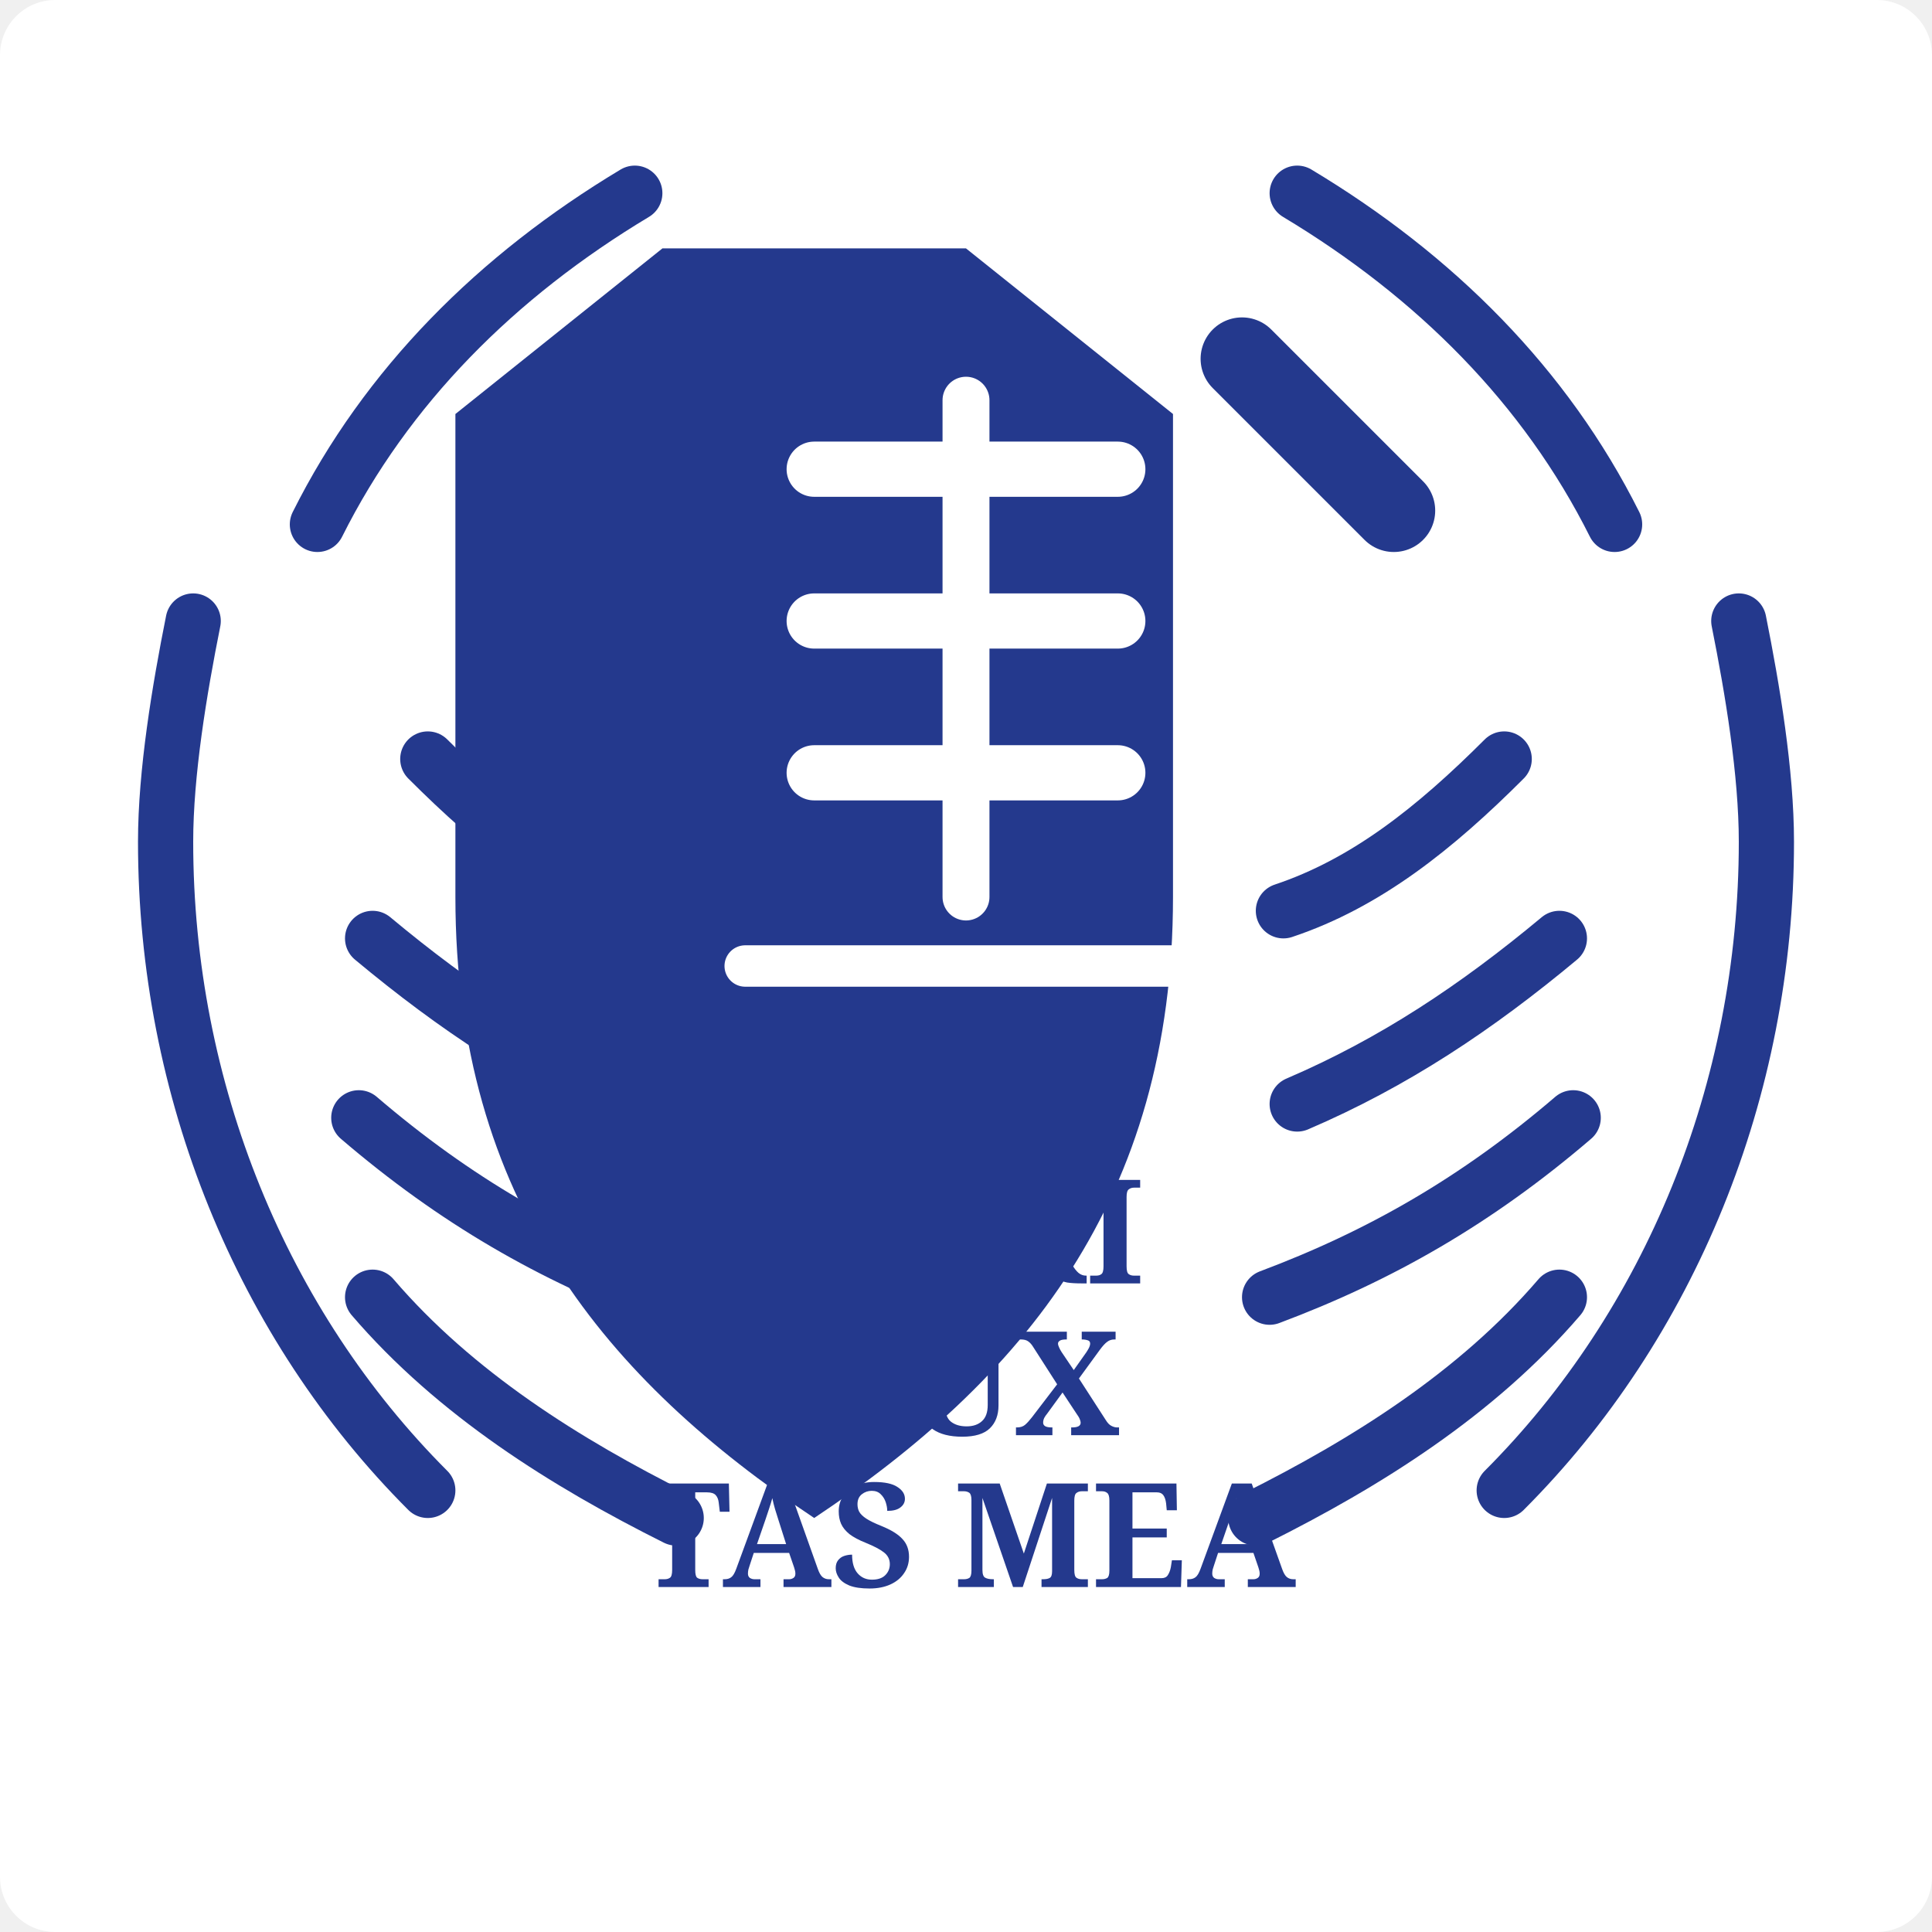
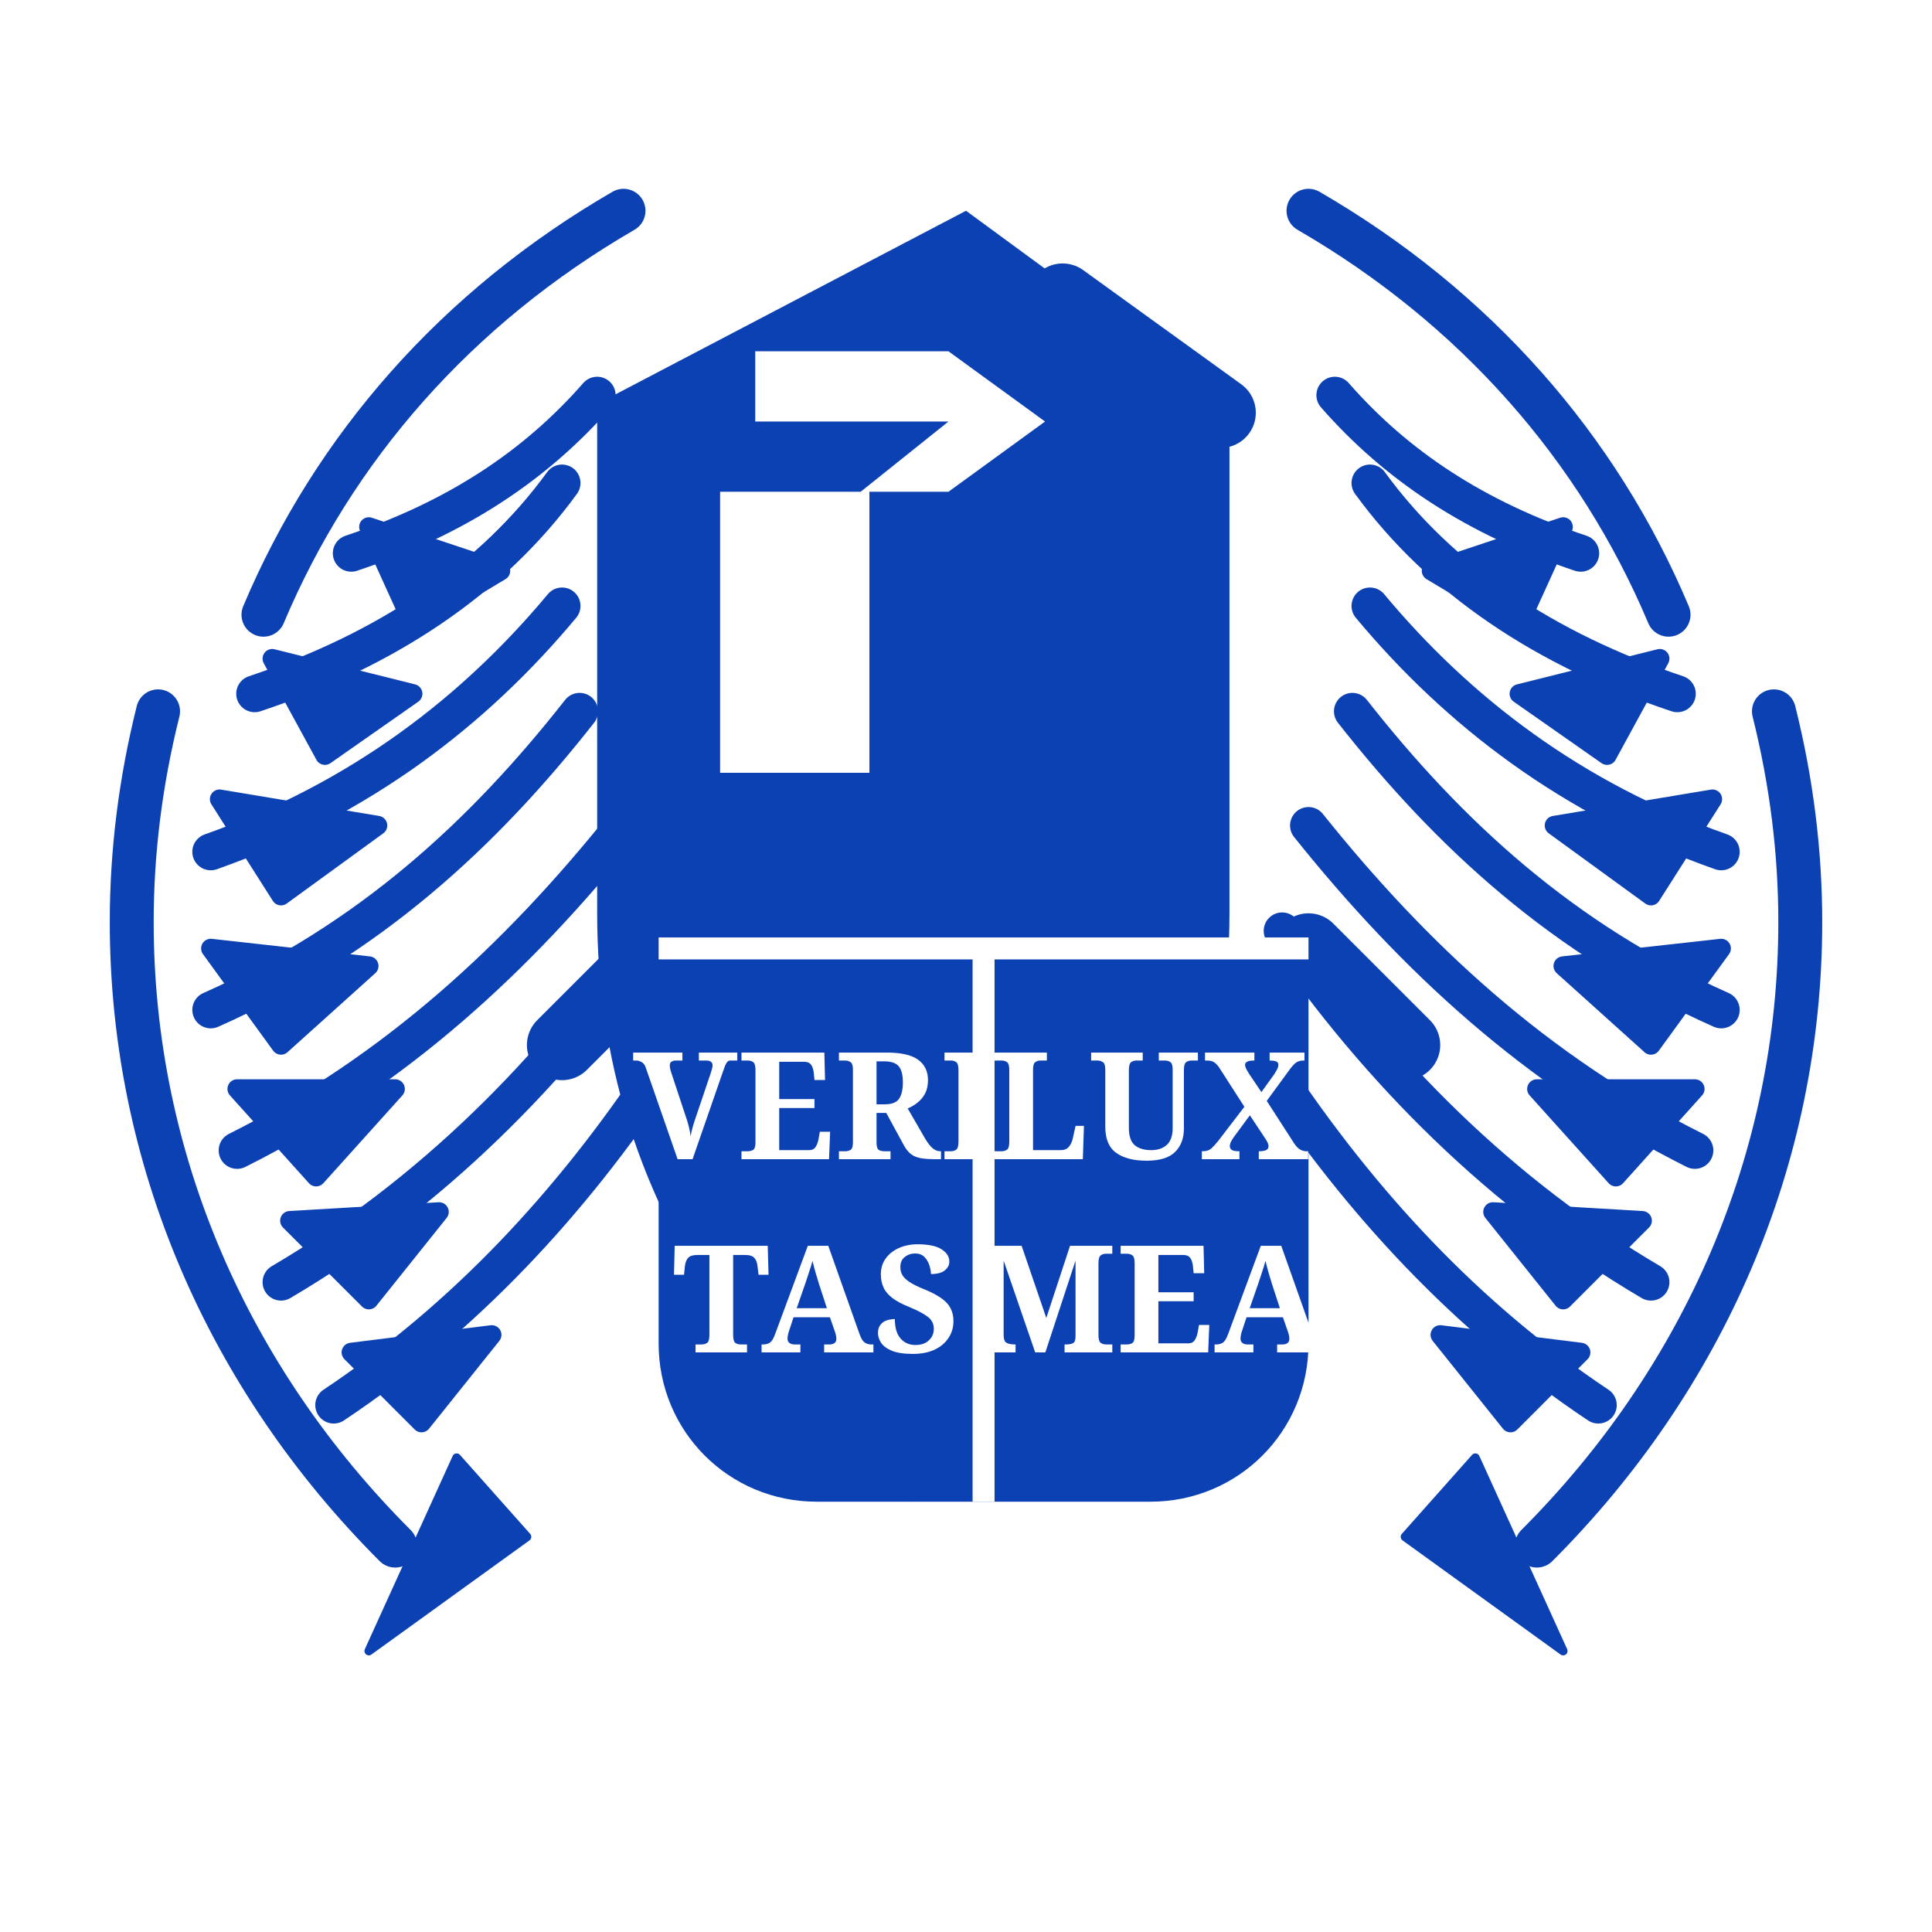
- <svg xmlns="http://www.w3.org/2000/svg" viewBox="0 0 140 140" role="img" aria-labelledby="title desc">
-   <rect width="140" height="140" rx="4" fill="#ffffff" />
-   <g fill="none" stroke="#24398d" stroke-width="4" stroke-linecap="round" stroke-linejoin="round">
-     <path d="M31 108c-12-12-19-29-19-47 0-5 1-11 2-16" />
-     <path d="M23 38c5-10 13-18 23-24" />
-     <path d="M109 108c12-12 19-29 19-47 0-5-1-11-2-16" />
-     <path d="M117 38c-5-10-13-18-23-24" />
-     <path d="M27 94c6 7 14 12 22 16" />
-     <path d="M26 81c7 6 14 10 22 13" />
-     <path d="M27 68c6 5 12 9 19 12" />
-     <path d="M31 55c5 5 10 9 16 11" />
-     <path d="M113 94c-6 7-14 12-22 16" />
-     <path d="M114 81c-7 6-14 10-22 13" />
-     <path d="M113 68c-6 5-12 9-19 12" />
-     <path d="M109 55c-5 5-10 9-16 11" />
+ <svg xmlns="http://www.w3.org/2000/svg" viewBox="0 0 220 220" role="img" aria-labelledby="title desc">
+   <rect width="220" height="220" fill="#ffffff" />
+   <g fill="none" stroke="#0b41b3" stroke-width="5" stroke-linecap="round" stroke-linejoin="round">
+     <path d="M45 176c-19-19-30-44-30-71 0-8 1-16 3-24" />
+     <path d="M30 70c8-19 22-35 41-46" />
+     <path d="M175 176c19-19 30-44 30-71 0-8-1-16-3-24" />
+     <path d="M190 70c-8-19-22-35-41-46" />
  </g>
-   <g transform="translate(44 18)">
-     <path d="M26 0l15 12v35c0 22-11 35-26 45C0 82-11 69-11 47V12L4 0z" fill="#24398d" />
-     <path d="M15 16h22" stroke="#ffffff" stroke-width="4" stroke-linecap="round" />
-     <path d="M15 27h22" stroke="#ffffff" stroke-width="4" stroke-linecap="round" />
-     <path d="M15 38h22" stroke="#ffffff" stroke-width="4" stroke-linecap="round" />
-     <path d="M26 11v36" stroke="#ffffff" stroke-width="3.4" stroke-linecap="round" />
-     <path d="M10 52h32" stroke="#ffffff" stroke-width="3" stroke-linecap="round" />
-     <path d="M46 8l11 11" stroke="#24398d" stroke-width="6" stroke-linecap="round" />
-     <path d="M6 8L-5 19" stroke="#24398d" stroke-width="6" stroke-linecap="round" />
+   <g fill="#0b41b3" stroke="#0b41b3" stroke-linejoin="round">
+     <path d="M52 166l-10 22 18-13z" />
+     <path d="M168 166l10 22-18-13z" />
  </g>
-   <g font-family="Georgia, serif" fill="#24398d" font-weight="700" text-anchor="middle">
-     <text x="70" y="93" font-size="10.5">VERI</text>
-     <text x="70" y="104" font-size="10.5">LUX</text>
-     <text x="70" y="115" font-size="10.5">TAS MEA</text>
+   <g fill="none" stroke="#0b41b3" stroke-width="4.2" stroke-linecap="round" stroke-linejoin="round">
+     <path d="M38 160c15-10 27-23 37-38" />
+     <path d="M32 146c17-10 31-24 42-40" />
+     <path d="M27 131c18-9 32-22 44-37" />
+     <path d="M24 115c18-8 31-20 42-34" />
+     <path d="M24 97c17-6 30-16 40-28" />
+     <path d="M29 79c15-5 27-13 35-24" />
+     <path d="M40 63c12-4 21-10 28-18" />
+     <path d="M182 160c-15-10-27-23-37-38" />
+     <path d="M188 146c-17-10-31-24-42-40" />
+     <path d="M193 131c-18-9-32-22-44-37" />
+     <path d="M196 115c-18-8-31-20-42-34" />
+     <path d="M196 97c-17-6-30-16-40-28" />
+     <path d="M191 79c-15-5-27-13-35-24" />
+     <path d="M180 63c-12-4-21-10-28-18" />
+   </g>
+   <g fill="#0b41b3" stroke="#0b41b3" stroke-width="2.2" stroke-linejoin="round">
+     <path d="M40 154l16-2-8 10z" />
+     <path d="M33 139l17-1-8 10z" />
+     <path d="M27 124l18 0-9 10z" />
+     <path d="M24 108l18 2-10 9z" />
+     <path d="M25 91l18 3-11 8z" />
+     <path d="M31 75l16 4-10 7z" />
+     <path d="M42 60l15 5-10 6z" />
+     <path d="M180 154l-16-2 8 10z" />
+     <path d="M187 139l-17-1 8 10z" />
+     <path d="M193 124l-18 0 9 10z" />
+     <path d="M196 108l-18 2 10 9z" />
+     <path d="M195 91l-18 3 11 8z" />
+     <path d="M189 75l-16 4 10 7z" />
+     <path d="M178 60l-15 5 10 6z" />
+   </g>
+   <g transform="translate(74 24)">
+     <path d="M36 0l30 22v58c0 34-20 56-36 67C14 136-6 114-6 80V22z" fill="#0b41b3" />
+     <path d="M34 16l11 8-11 8h-9v32h-17V32h16l10-8H12v-8z" fill="#ffffff" />
+     <path d="M47 10l18 13" fill="none" stroke="#0b41b3" stroke-width="8" stroke-linecap="round" />
+   </g>
+   <g transform="translate(59 108)">
+     <path d="M16 0h74v45c0 10-8 18-18 18H34c-10 0-18-8-18-18z" fill="#0b41b3" />
+     <path d="M16 0l-11 11" fill="none" stroke="#0b41b3" stroke-width="8" stroke-linecap="round" />
+     <path d="M90 0l11 11" fill="none" stroke="#0b41b3" stroke-width="8" stroke-linecap="round" />
+     <path d="M16 0h74" fill="none" stroke="#ffffff" stroke-width="2.5" />
+     <path d="M53 0v63" fill="none" stroke="#ffffff" stroke-width="2.5" />
+     <g fill="#ffffff" font-family="Georgia, serif" font-size="17" font-weight="700" text-anchor="middle">
+       <text x="34" y="24">VERI</text>
+       <text x="72" y="24">LUX</text>
+       <text x="34" y="46">TAS</text>
+       <text x="72" y="46">MEA</text>
+     </g>
  </g>
</svg>
